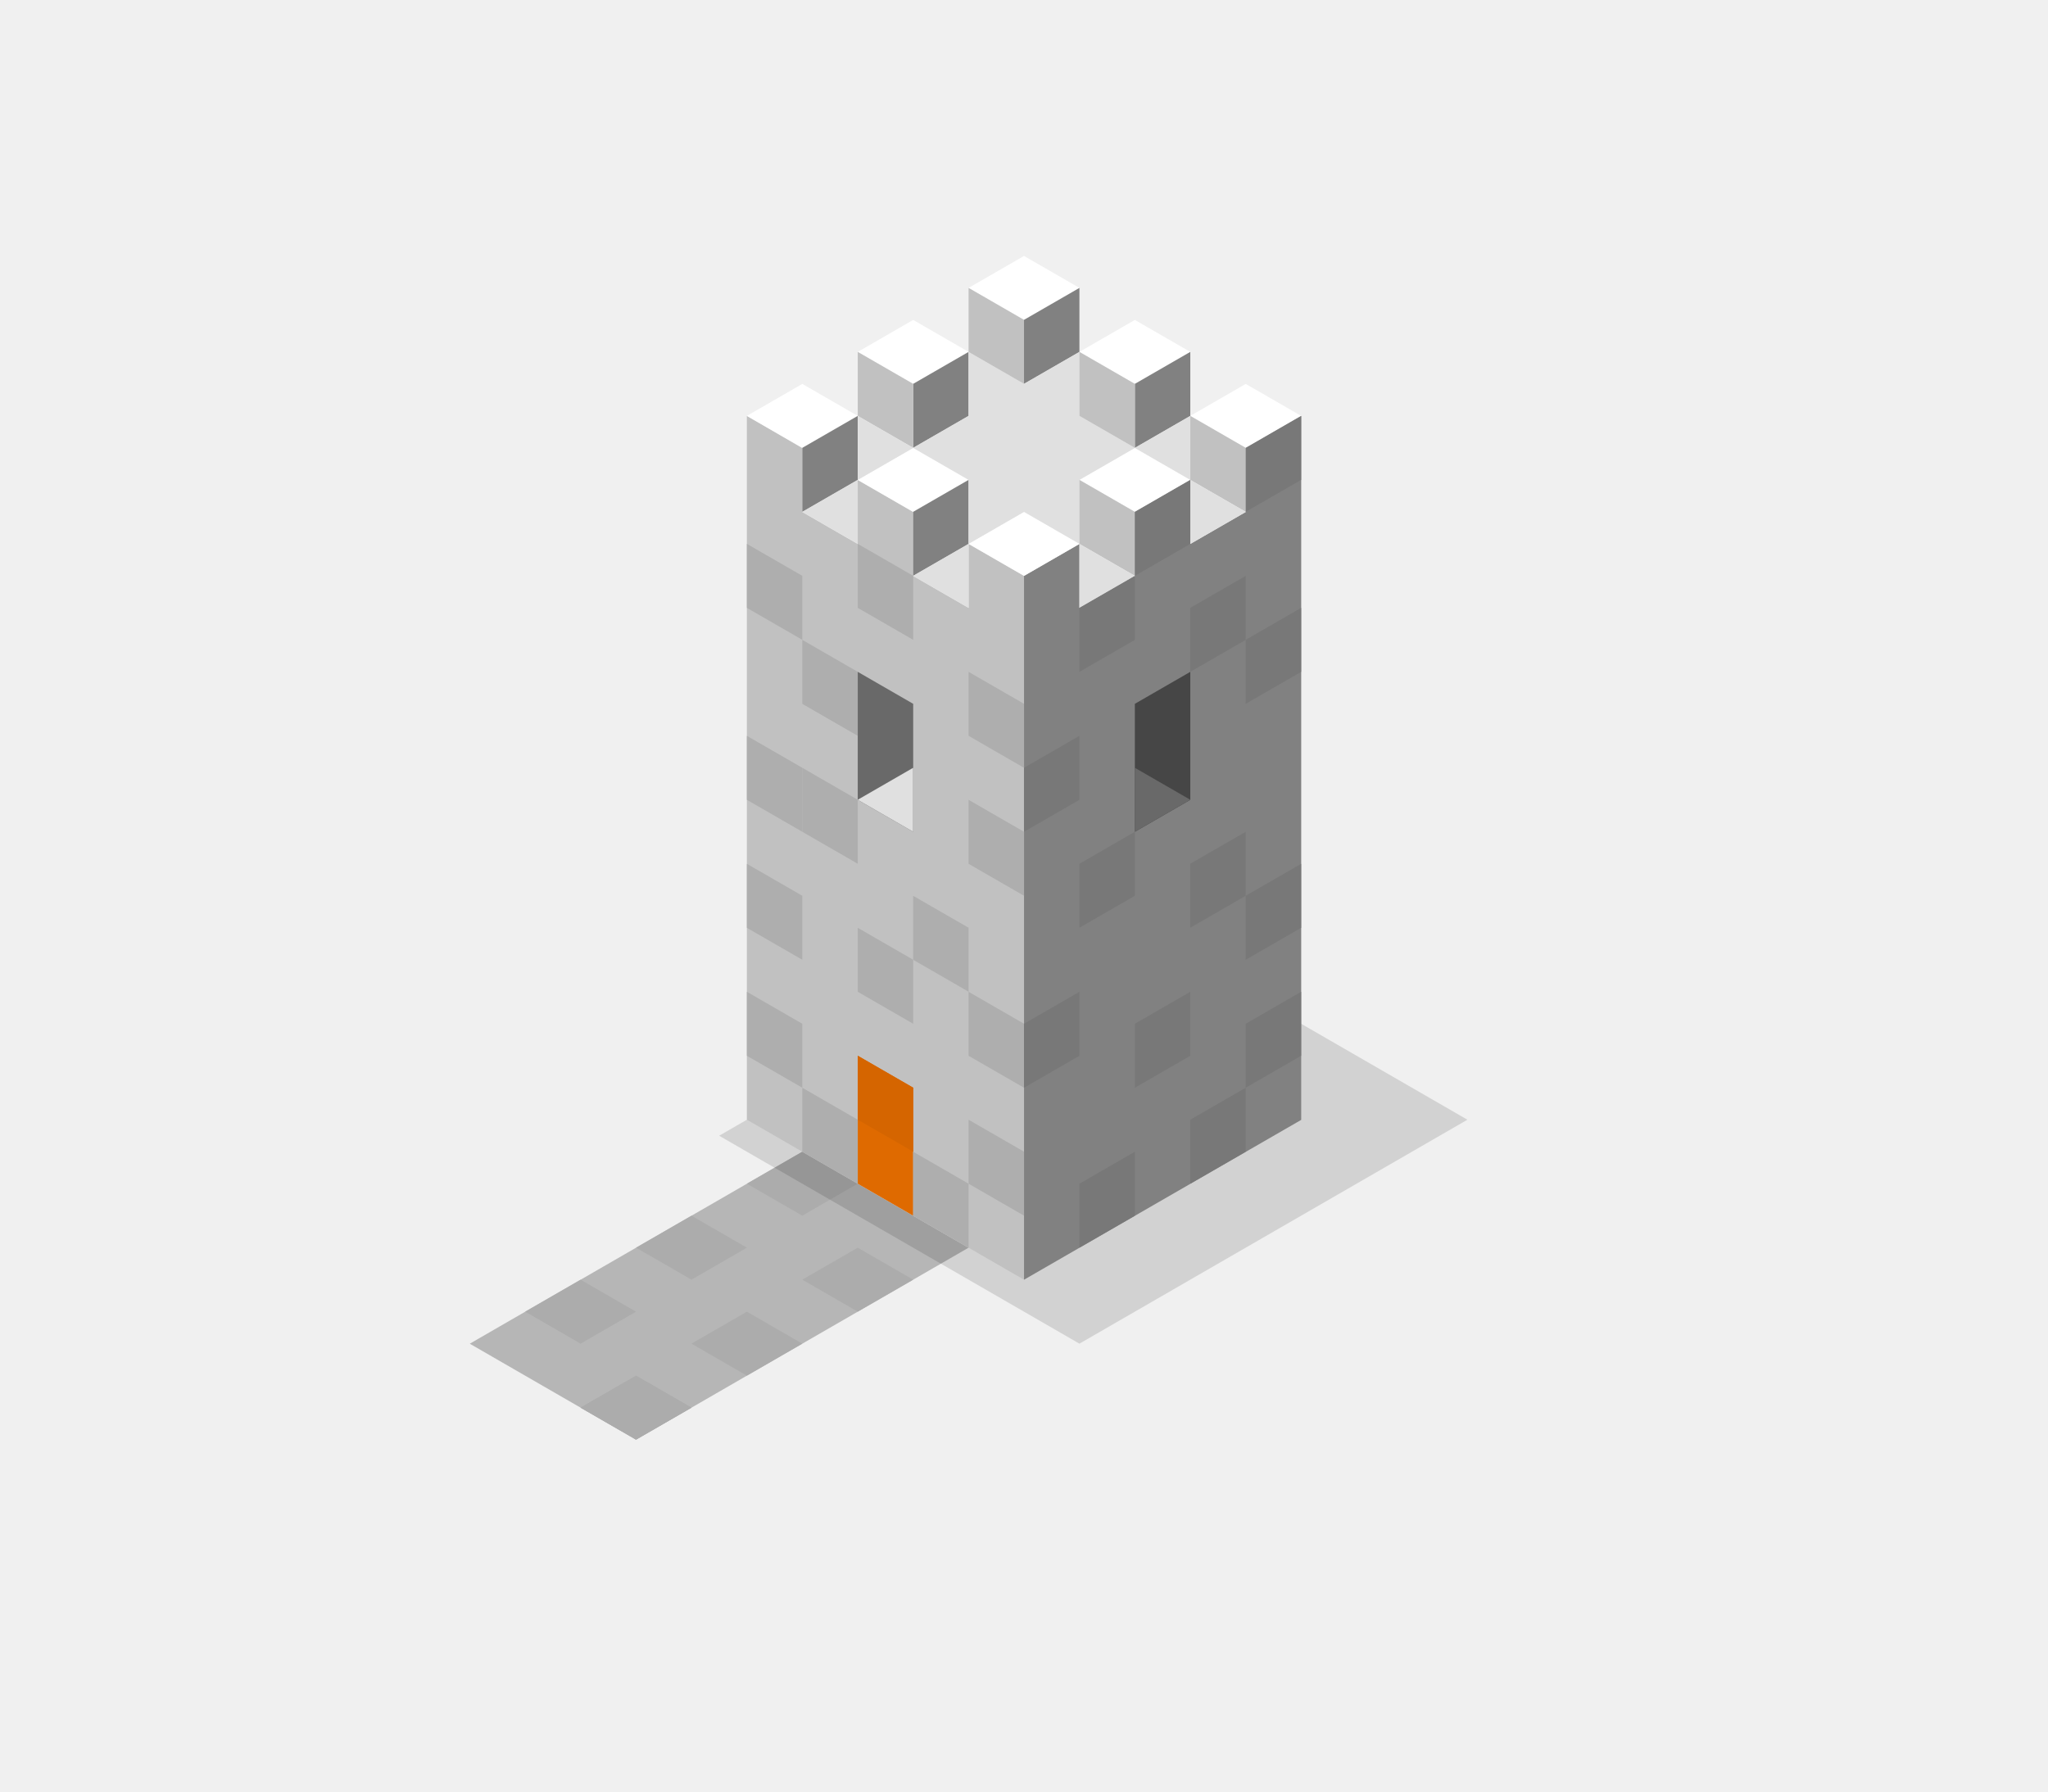
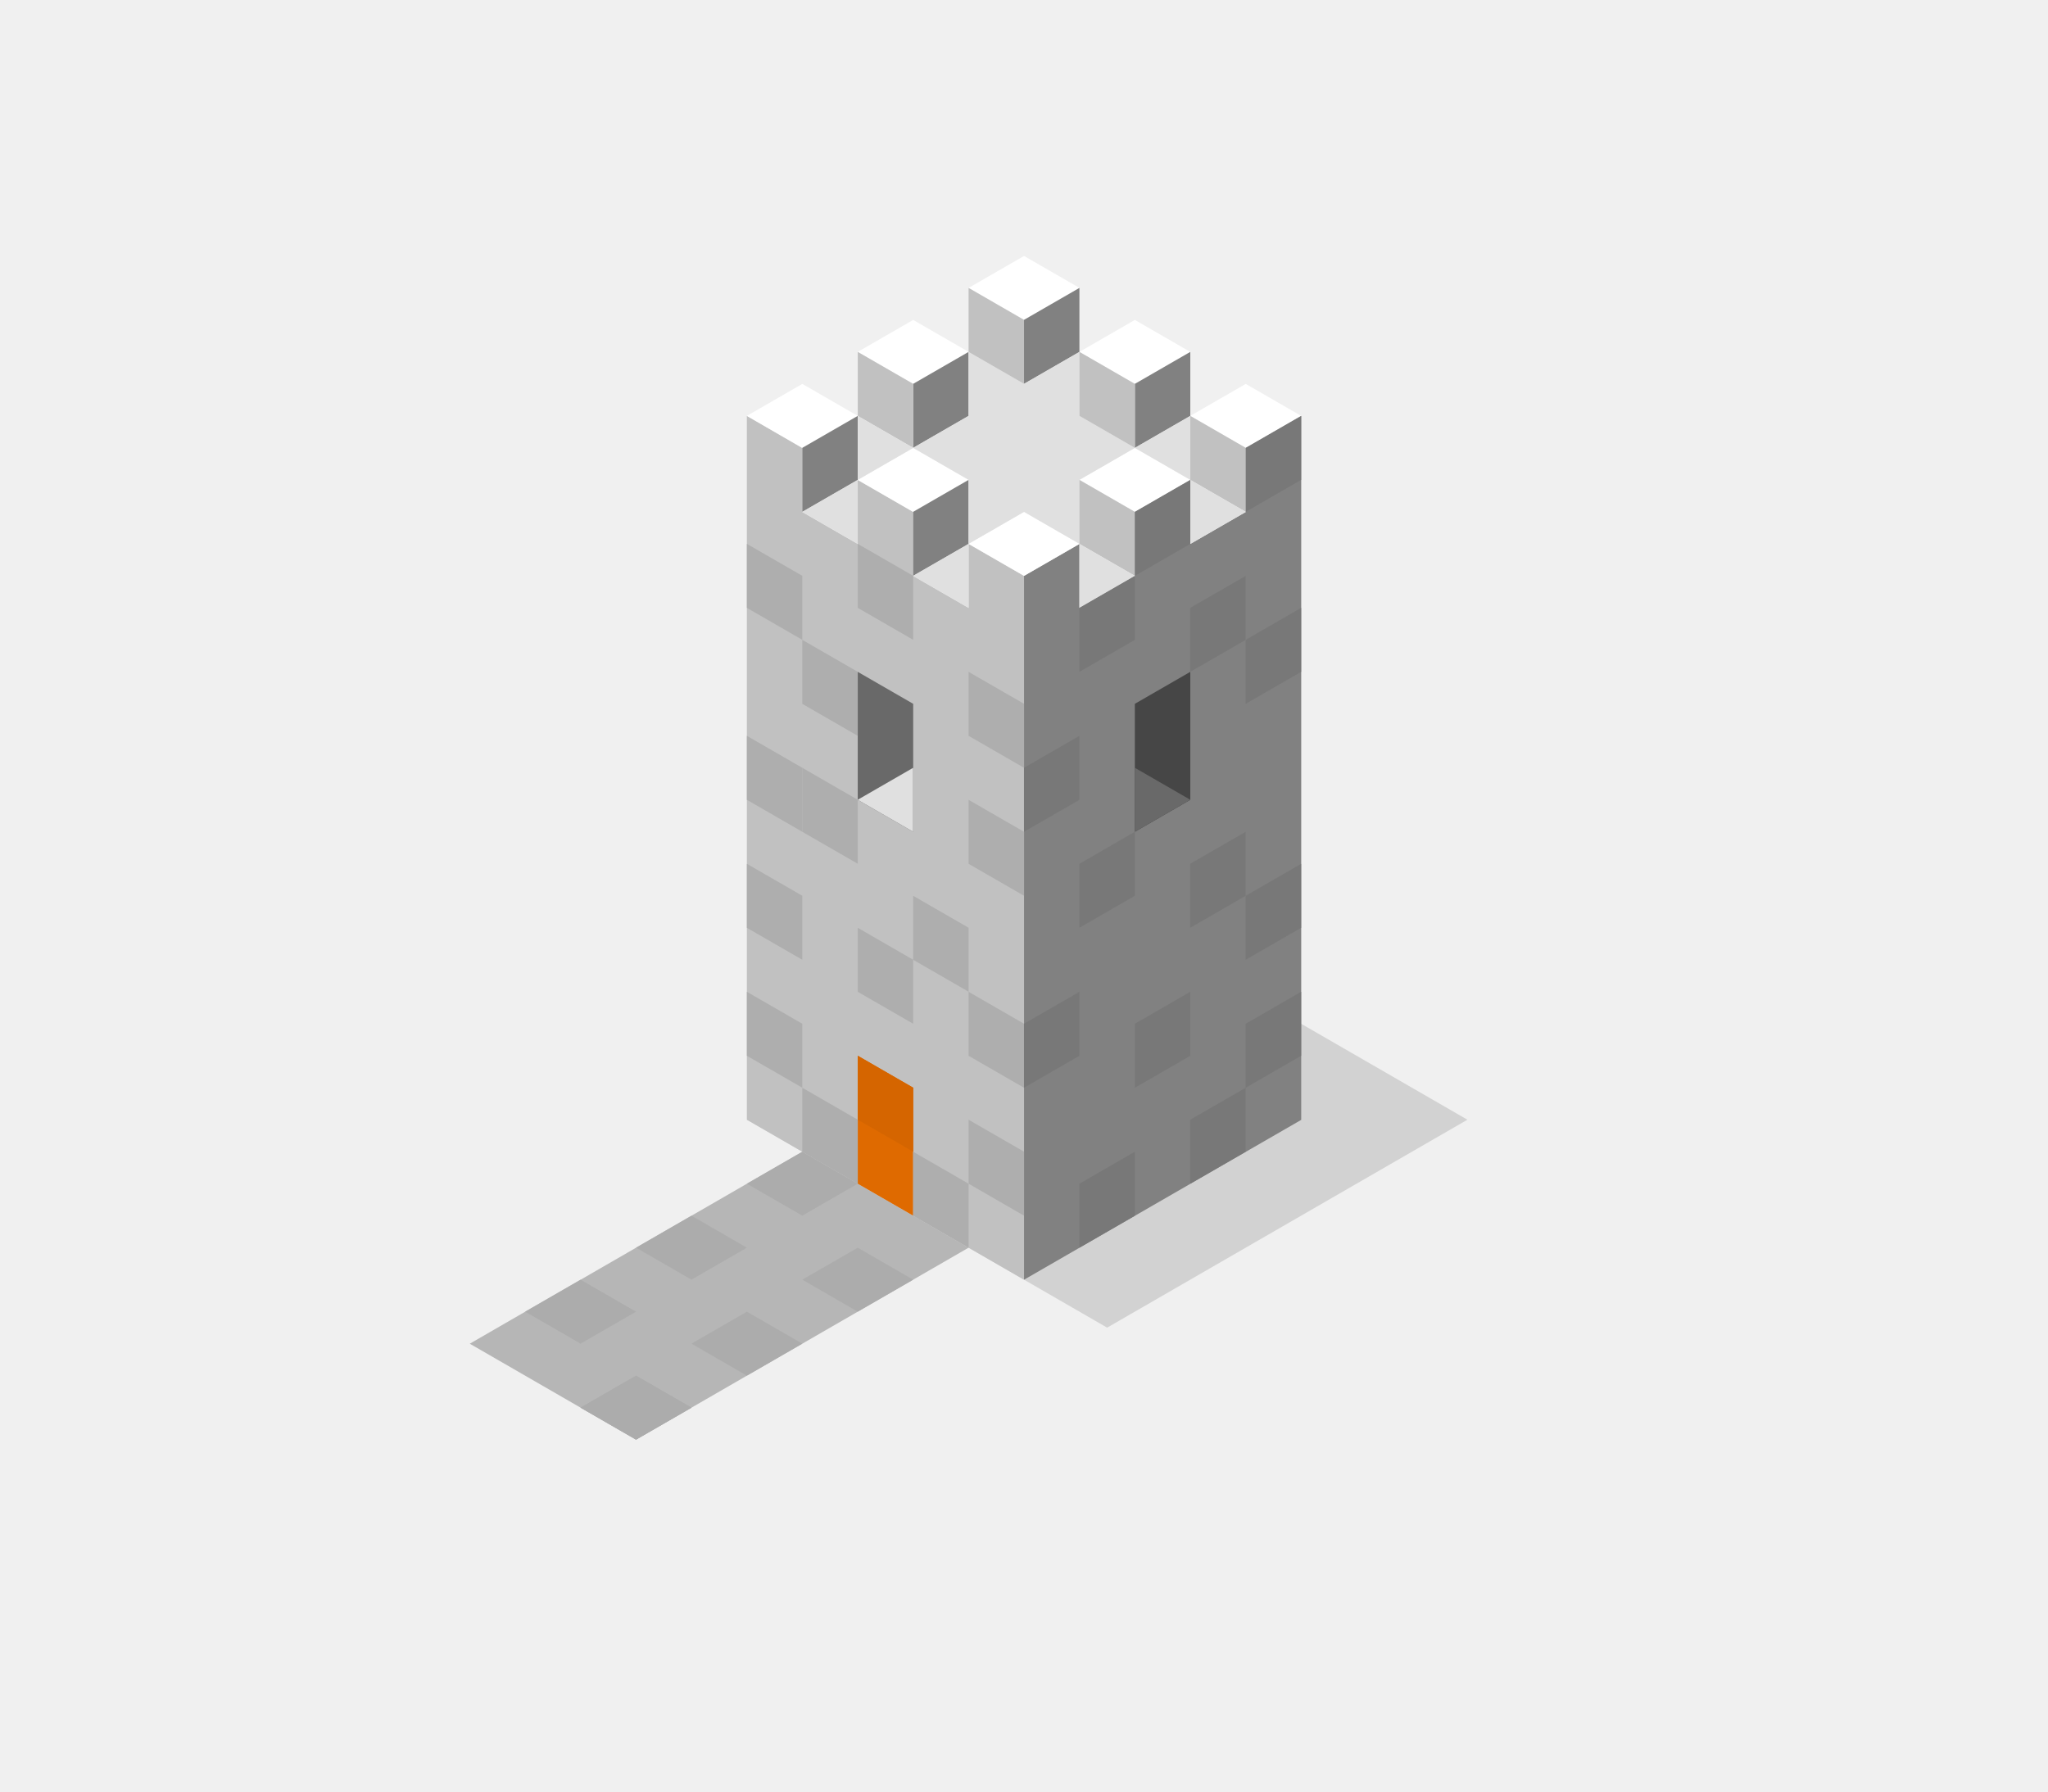
<svg xmlns="http://www.w3.org/2000/svg" width="160" height="140" viewBox="0 0 42.333 37.042" version="1.1" id="svg8">
  <defs id="defs2" />
  <g id="layer1" transform="translate(0,-259.9583)">
    <path style="fill:#b6b6b6;stroke:none;stroke-width:0.132;stroke-linecap:butt;stroke-linejoin:miter;stroke-opacity:1;font-variant-east_asian:normal;opacity:1;vector-effect:none;fill-opacity:1;stroke-miterlimit:4;stroke-dasharray:none;stroke-dashoffset:0" d="m 20.021,285.755 -6.874,3.969 -3.437,-1.984 6.874,-3.969 z" id="path5822" />
    <path id="path5681" d="m 16.584,283.771 -1.146,0.661 1.146,0.661 1.146,-0.661 z" style="opacity:1;vector-effect:none;fill:#acacac;fill-opacity:1;stroke:none;stroke-width:0.265px;stroke-linecap:butt;stroke-linejoin:miter;stroke-miterlimit:4;stroke-dasharray:none;stroke-dashoffset:0;stroke-opacity:1" />
    <path style="opacity:1;vector-effect:none;fill:#acacac;fill-opacity:1;stroke:none;stroke-width:0.265px;stroke-linecap:butt;stroke-linejoin:miter;stroke-miterlimit:4;stroke-dasharray:none;stroke-dashoffset:0;stroke-opacity:1" d="m 15.438,287.078 -1.146,0.661 1.146,0.661 1.146,-0.661 z" id="path5683" />
    <path id="path5748" d="m 17.73,285.755 -1.146,0.661 1.146,0.661 1.146,-0.661 z" style="opacity:1;vector-effect:none;fill:#acacac;fill-opacity:1;stroke:none;stroke-width:0.265px;stroke-linecap:butt;stroke-linejoin:miter;stroke-miterlimit:4;stroke-dasharray:none;stroke-dashoffset:0;stroke-opacity:1" />
-     <path style="fill:#000000;stroke:none;stroke-width:0.265px;stroke-linecap:butt;stroke-linejoin:miter;stroke-opacity:1;fill-opacity:0.125" d="m 14.865,283.44 7.447,4.299 8.02,-4.63 -7.447,-4.299 z" id="path5659" />
+     <path style="fill:#000000;fill-opacity:0.125;stroke:none;stroke-width:0.265px;stroke-linecap:butt;stroke-linejoin:miter;stroke-opacity:1" d="m 15.438,283.109 7.447,4.299 7.447,-4.299 -7.447,-4.299 z" id="path5659" />
    <path style="opacity:1;vector-effect:none;fill:#c1c1c1;fill-opacity:1;stroke:none;stroke-width:0.265px;stroke-linecap:butt;stroke-linejoin:miter;stroke-miterlimit:4;stroke-dasharray:none;stroke-dashoffset:0;stroke-opacity:1" d="m 21.167,286.417 v -14.552 l -1.146,-0.661 v 1.323 l -1.146,-0.661 v -1.323 l -1.146,-0.661 v 1.323 l -1.146,-0.661 v -1.323 L 15.438,268.557 v 14.552 z" id="path5326" />
    <path id="path5342" d="m 21.167,286.417 0,-14.552 1.146,-0.661 v 1.323 l 1.146,-0.661 v -1.323 l 1.146,-0.661 v 1.323 l 1.146,-0.661 v -1.323 l 1.146,-0.661 0,14.552 z" style="opacity:1;vector-effect:none;fill:#818181;fill-opacity:1;stroke:none;stroke-width:0.265px;stroke-linecap:butt;stroke-linejoin:miter;stroke-miterlimit:4;stroke-dasharray:none;stroke-dashoffset:0;stroke-opacity:1" />
    <path style="fill:#ffffff;fill-opacity:1;stroke:none;stroke-width:0.265px;stroke-linecap:butt;stroke-linejoin:miter;stroke-opacity:1" d="m 15.438,268.557 1.146,-0.661 1.146,0.661 -1.146,0.661 z" id="path5364" />
    <path id="path5366" d="m 17.73,269.88 1.146,-0.661 1.146,0.661 -1.146,0.661 z" style="fill:#ffffff;fill-opacity:1;stroke:none;stroke-width:0.265px;stroke-linecap:butt;stroke-linejoin:miter;stroke-opacity:1" />
    <path style="fill:#ffffff;fill-opacity:1;stroke:none;stroke-width:0.265px;stroke-linecap:butt;stroke-linejoin:miter;stroke-opacity:1" d="m 20.021,271.203 1.146,-0.661 1.146,0.661 -1.146,0.661 z" id="path5368" />
    <path id="path5370" d="m 22.312,269.88 1.146,-0.661 1.146,0.661 -1.146,0.661 z" style="fill:#ffffff;fill-opacity:1;stroke:none;stroke-width:0.265px;stroke-linecap:butt;stroke-linejoin:miter;stroke-opacity:1" />
    <path style="fill:#ffffff;fill-opacity:1;stroke:none;stroke-width:0.265px;stroke-linecap:butt;stroke-linejoin:miter;stroke-opacity:1" d="m 24.604,268.557 1.146,-0.661 1.146,0.661 -1.146,0.661 z" id="path5372" />
    <path id="path5374" d="m 22.312,267.234 1.146,-0.661 1.146,0.661 -1.146,0.661 z" style="fill:#ffffff;fill-opacity:1;stroke:none;stroke-width:0.265px;stroke-linecap:butt;stroke-linejoin:miter;stroke-opacity:1" />
    <path style="fill:#ffffff;fill-opacity:1;stroke:none;stroke-width:0.265px;stroke-linecap:butt;stroke-linejoin:miter;stroke-opacity:1" d="m 20.021,265.911 1.146,-0.661 1.146,0.661 -1.146,0.661 z" id="path5376" />
    <path id="path5378" d="m 17.73,267.234 1.146,-0.661 1.146,0.661 -1.146,0.661 z" style="fill:#ffffff;fill-opacity:1;stroke:none;stroke-width:0.265px;stroke-linecap:butt;stroke-linejoin:miter;stroke-opacity:1" />
    <path style="opacity:1;vector-effect:none;fill:#818181;fill-opacity:1;stroke:none;stroke-width:0.265px;stroke-linecap:butt;stroke-linejoin:miter;stroke-miterlimit:4;stroke-dasharray:none;stroke-dashoffset:0;stroke-opacity:1" d="m 17.73,268.557 1e-6,1.323 -1.146,0.661 v -1.323 z" id="path1478" />
    <path id="path5418" d="m 20.021,267.234 10e-7,1.323 -1.146,0.661 v -1.323 z" style="opacity:1;vector-effect:none;fill:#818181;fill-opacity:1;stroke:none;stroke-width:0.265px;stroke-linecap:butt;stroke-linejoin:miter;stroke-miterlimit:4;stroke-dasharray:none;stroke-dashoffset:0;stroke-opacity:1" />
    <path style="opacity:1;vector-effect:none;fill:#818181;fill-opacity:1;stroke:none;stroke-width:0.265px;stroke-linecap:butt;stroke-linejoin:miter;stroke-miterlimit:4;stroke-dasharray:none;stroke-dashoffset:0;stroke-opacity:1" d="m 22.312,265.911 1e-6,1.323 -1.146,0.661 v -1.323 z" id="path5420" />
    <path id="path5422" d="m 24.604,267.234 1e-6,1.323 -1.146,0.661 v -1.323 z" style="opacity:1;vector-effect:none;fill:#818181;fill-opacity:1;stroke:none;stroke-width:0.265px;stroke-linecap:butt;stroke-linejoin:miter;stroke-miterlimit:4;stroke-dasharray:none;stroke-dashoffset:0;stroke-opacity:1" />
    <path style="opacity:1;vector-effect:none;fill:#818181;fill-opacity:1;stroke:none;stroke-width:0.265px;stroke-linecap:butt;stroke-linejoin:miter;stroke-miterlimit:4;stroke-dasharray:none;stroke-dashoffset:0;stroke-opacity:1" d="m 20.021,269.88 1e-6,1.323 -1.146,0.661 v -1.323 z" id="path5424" />
    <path style="fill:#e0e0e0;fill-opacity:1;stroke:none;stroke-width:0.265px;stroke-linecap:butt;stroke-linejoin:miter;stroke-opacity:1" d="m 20.021,267.234 v 1.323 l -1.146,0.661 1.146,0.661 v 1.323 l 1.146,-0.661 1.146,0.661 v -1.323 L 23.458,269.219 22.312,268.557 v -1.323 l -1.146,0.661 z" id="path1594" />
    <path style="opacity:1;vector-effect:none;fill:#c1c1c1;fill-opacity:1;stroke:none;stroke-width:0.265px;stroke-linecap:butt;stroke-linejoin:miter;stroke-miterlimit:4;stroke-dasharray:none;stroke-dashoffset:0;stroke-opacity:1" d="m 17.73,267.234 1.146,0.661 v 1.323 l -1.146,-0.661 z" id="path1522" />
    <path id="path5456" d="m 20.021,265.911 1.146,0.661 v 1.323 l -1.146,-0.661 z" style="opacity:1;vector-effect:none;fill:#c1c1c1;fill-opacity:1;stroke:none;stroke-width:0.265px;stroke-linecap:butt;stroke-linejoin:miter;stroke-miterlimit:4;stroke-dasharray:none;stroke-dashoffset:0;stroke-opacity:1" />
    <path style="opacity:1;vector-effect:none;fill:#c1c1c1;fill-opacity:1;stroke:none;stroke-width:0.265px;stroke-linecap:butt;stroke-linejoin:miter;stroke-miterlimit:4;stroke-dasharray:none;stroke-dashoffset:0;stroke-opacity:1" d="m 22.312,267.234 1.146,0.661 v 1.323 l -1.146,-0.661 z" id="path5458" />
    <path id="path5460" d="m 24.604,268.557 1.146,0.661 v 1.323 l -1.146,-0.661 z" style="opacity:1;vector-effect:none;fill:#c1c1c1;fill-opacity:1;stroke:none;stroke-width:0.265px;stroke-linecap:butt;stroke-linejoin:miter;stroke-miterlimit:4;stroke-dasharray:none;stroke-dashoffset:0;stroke-opacity:1" />
    <path style="opacity:1;vector-effect:none;fill:#c1c1c1;fill-opacity:1;stroke:none;stroke-width:0.265px;stroke-linecap:butt;stroke-linejoin:miter;stroke-miterlimit:4;stroke-dasharray:none;stroke-dashoffset:0;stroke-opacity:1" d="m 22.312,269.88 1.146,0.661 v 1.323 l -1.146,-0.661 z" id="path5462" />
    <path style="fill:#e0e0e0;fill-opacity:1;stroke:none;stroke-width:0.265px;stroke-linecap:butt;stroke-linejoin:miter;stroke-opacity:1" d="m 22.312,272.526 1.146,-0.661 -1.146,-0.661 z" id="path1548" />
    <path id="path5479" d="m 24.604,271.203 1.146,-0.661 -1.146,-0.661 z" style="fill:#e0e0e0;fill-opacity:1;stroke:none;stroke-width:0.265px;stroke-linecap:butt;stroke-linejoin:miter;stroke-opacity:1" />
    <path style="fill:#e0e0e0;fill-opacity:1;stroke:none;stroke-width:0.265px;stroke-linecap:butt;stroke-linejoin:miter;stroke-opacity:1" d="m 17.73,269.88 1.146,-0.661 -1.146,-0.661 z" id="path5481" />
    <path style="fill:#e0e0e0;fill-opacity:1;stroke:none;stroke-width:0.265px;stroke-linecap:butt;stroke-linejoin:miter;stroke-opacity:1" d="m 20.021,272.526 -1.146,-0.661 1.146,-0.661 z" id="path1548-6" />
    <path id="path5491" d="m 17.73,271.203 -1.146,-0.661 1.146,-0.661 z" style="fill:#e0e0e0;fill-opacity:1;stroke:none;stroke-width:0.265px;stroke-linecap:butt;stroke-linejoin:miter;stroke-opacity:1" />
    <path style="fill:#e0e0e0;fill-opacity:1;stroke:none;stroke-width:0.265px;stroke-linecap:butt;stroke-linejoin:miter;stroke-opacity:1" d="m 24.604,269.88 -1.146,-0.661 1.146,-0.661 z" id="path5493" />
    <path style="opacity:1;vector-effect:none;fill:#df6a00;fill-opacity:1;stroke:none;stroke-width:0.265px;stroke-linecap:butt;stroke-linejoin:miter;stroke-miterlimit:4;stroke-dasharray:none;stroke-dashoffset:0;stroke-opacity:1" d="m 17.73,284.432 v -2.646 l 1.146,0.661 v 2.646 z" id="path5504" />
    <path id="path1881" d="m 18.875,283.771 1.146,0.661 v 1.323 l -1.146,-0.661 z" style="opacity:1;vector-effect:none;fill:#aeaeae;fill-opacity:1;stroke:none;stroke-width:0.265px;stroke-linecap:butt;stroke-linejoin:miter;stroke-miterlimit:4;stroke-dasharray:none;stroke-dashoffset:0;stroke-opacity:1;font-variant-east_asian:normal" />
    <path style="opacity:1;vector-effect:none;fill:#aeaeae;fill-opacity:1;stroke:none;stroke-width:0.265px;stroke-linecap:butt;stroke-linejoin:miter;stroke-miterlimit:4;stroke-dasharray:none;stroke-dashoffset:0;stroke-opacity:1" d="m 20.021,283.109 1.146,0.661 v 1.323 l -1.146,-0.661 z" id="path5526" />
    <path id="path5528" d="m 17.73,279.141 1.146,0.661 v 1.323 l -1.146,-0.661 z" style="opacity:1;vector-effect:none;fill:#aeaeae;fill-opacity:1;stroke:none;stroke-width:0.265px;stroke-linecap:butt;stroke-linejoin:miter;stroke-miterlimit:4;stroke-dasharray:none;stroke-dashoffset:0;stroke-opacity:1" />
    <path style="opacity:1;vector-effect:none;fill:#aeaeae;fill-opacity:1;stroke:none;stroke-width:0.265px;stroke-linecap:butt;stroke-linejoin:miter;stroke-miterlimit:4;stroke-dasharray:none;stroke-dashoffset:0;stroke-opacity:1" d="m 15.438,280.464 1.146,0.661 v 1.323 l -1.146,-0.661 z" id="path5530" />
    <path id="path5532" d="m 16.584,282.448 1.146,0.661 v 1.323 l -1.146,-0.661 z" style="opacity:1;vector-effect:none;fill:#aeaeae;fill-opacity:1;stroke:none;stroke-width:0.265px;stroke-linecap:butt;stroke-linejoin:miter;stroke-miterlimit:4;stroke-dasharray:none;stroke-dashoffset:0;stroke-opacity:1" />
    <path style="opacity:1;vector-effect:none;fill:#aeaeae;fill-opacity:1;stroke:none;stroke-width:0.265px;stroke-linecap:butt;stroke-linejoin:miter;stroke-miterlimit:4;stroke-dasharray:none;stroke-dashoffset:0;stroke-opacity:1" d="m 15.438,277.818 1.146,0.661 v 1.323 l -1.146,-0.661 z" id="path5534" />
    <path id="path5536" d="m 18.875,278.479 1.146,0.661 v 1.323 l -1.146,-0.661 z" style="opacity:1;vector-effect:none;fill:#aeaeae;fill-opacity:1;stroke:none;stroke-width:0.265px;stroke-linecap:butt;stroke-linejoin:miter;stroke-miterlimit:4;stroke-dasharray:none;stroke-dashoffset:0;stroke-opacity:1" />
    <path style="opacity:1;vector-effect:none;fill:#aeaeae;fill-opacity:1;stroke:none;stroke-width:0.265px;stroke-linecap:butt;stroke-linejoin:miter;stroke-miterlimit:4;stroke-dasharray:none;stroke-dashoffset:0;stroke-opacity:1" d="m 20.021,273.849 1.146,0.661 v 1.323 l -1.146,-0.661 z" id="path5538" />
    <path id="path5540" d="m 17.73,271.203 1.146,0.661 v 1.323 l -1.146,-0.661 z" style="opacity:1;vector-effect:none;fill:#aeaeae;fill-opacity:1;stroke:none;stroke-width:0.265px;stroke-linecap:butt;stroke-linejoin:miter;stroke-miterlimit:4;stroke-dasharray:none;stroke-dashoffset:0;stroke-opacity:1" />
    <path style="opacity:1;vector-effect:none;fill:#aeaeae;fill-opacity:1;stroke:none;stroke-width:0.265px;stroke-linecap:butt;stroke-linejoin:miter;stroke-miterlimit:4;stroke-dasharray:none;stroke-dashoffset:0;stroke-opacity:1" d="m 16.584,273.188 1.146,0.661 v 1.323 l -1.146,-0.661 z" id="path5542" />
    <path id="path5544" d="m 15.438,271.203 1.146,0.661 v 1.323 l -1.146,-0.661 z" style="opacity:1;vector-effect:none;fill:#aeaeae;fill-opacity:1;stroke:none;stroke-width:0.265px;stroke-linecap:butt;stroke-linejoin:miter;stroke-miterlimit:4;stroke-dasharray:none;stroke-dashoffset:0;stroke-opacity:1" />
    <path style="opacity:1;vector-effect:none;fill:#aeaeae;fill-opacity:1;stroke:none;stroke-width:0.265px;stroke-linecap:butt;stroke-linejoin:miter;stroke-miterlimit:4;stroke-dasharray:none;stroke-dashoffset:0;stroke-opacity:1" d="m 15.438,275.172 1.146,0.661 v 1.323 L 15.438,276.495 Z" id="path5546" />
    <path id="path5548" d="m 16.584,275.833 1.146,0.661 v 1.323 l -1.146,-0.661 z" style="opacity:1;vector-effect:none;fill:#aeaeae;fill-opacity:1;stroke:none;stroke-width:0.265px;stroke-linecap:butt;stroke-linejoin:miter;stroke-miterlimit:4;stroke-dasharray:none;stroke-dashoffset:0;stroke-opacity:1" />
    <path style="opacity:1;vector-effect:none;fill:#aeaeae;fill-opacity:1;stroke:none;stroke-width:0.265px;stroke-linecap:butt;stroke-linejoin:miter;stroke-miterlimit:4;stroke-dasharray:none;stroke-dashoffset:0;stroke-opacity:1" d="m 17.73,275.172 1.146,0.661 v 1.323 l -1.146,-0.661 z" id="path5550" />
    <path style="opacity:1;vector-effect:none;fill:#aeaeae;fill-opacity:1;stroke:none;stroke-width:0.265px;stroke-linecap:butt;stroke-linejoin:miter;stroke-miterlimit:4;stroke-dasharray:none;stroke-dashoffset:0;stroke-opacity:1" d="m 20.021,276.495 1.146,0.661 v 1.323 l -1.146,-0.661 z" id="path5552" />
    <path id="path5554" d="m 20.021,280.464 1.146,0.661 v 1.323 l -1.146,-0.661 z" style="opacity:1;vector-effect:none;fill:#aeaeae;fill-opacity:1;stroke:none;stroke-width:0.265px;stroke-linecap:butt;stroke-linejoin:miter;stroke-miterlimit:4;stroke-dasharray:none;stroke-dashoffset:0;stroke-opacity:1" />
    <path id="path1901" d="m 22.312,275.172 -1.146,0.661 v 1.323 l 1.146,-0.661 z" style="opacity:1;vector-effect:none;fill:#787878;fill-opacity:1;stroke:none;stroke-width:0.265px;stroke-linecap:butt;stroke-linejoin:miter;stroke-miterlimit:4;stroke-dasharray:none;stroke-dashoffset:0;stroke-opacity:1" />
    <path style="opacity:1;vector-effect:none;fill:#787878;fill-opacity:1;stroke:none;stroke-width:0.265px;stroke-linecap:butt;stroke-linejoin:miter;stroke-miterlimit:4;stroke-dasharray:none;stroke-dashoffset:0;stroke-opacity:1" d="m 23.458,277.156 -1.146,0.661 v 1.323 l 1.146,-0.661 z" id="path5571" />
    <path id="path5573" d="m 24.604,275.172 -1.146,0.661 v 1.323 l 1.146,-0.661 z" style="opacity:1;vector-effect:none;fill:#787878;fill-opacity:1;stroke:none;stroke-width:0.265px;stroke-linecap:butt;stroke-linejoin:miter;stroke-miterlimit:4;stroke-dasharray:none;stroke-dashoffset:0;stroke-opacity:1" />
    <path style="opacity:1;vector-effect:none;fill:#787878;fill-opacity:1;stroke:none;stroke-width:0.265px;stroke-linecap:butt;stroke-linejoin:miter;stroke-miterlimit:4;stroke-dasharray:none;stroke-dashoffset:0;stroke-opacity:1" d="m 25.749,277.156 -1.146,0.661 v 1.323 l 1.146,-0.661 z" id="path5575" />
    <path id="path5577" d="m 26.895,272.526 -1.146,0.661 v 1.323 l 1.146,-0.661 z" style="opacity:1;vector-effect:none;fill:#787878;fill-opacity:1;stroke:none;stroke-width:0.265px;stroke-linecap:butt;stroke-linejoin:miter;stroke-miterlimit:4;stroke-dasharray:none;stroke-dashoffset:0;stroke-opacity:1" />
    <path style="opacity:1;vector-effect:none;fill:#787878;fill-opacity:1;stroke:none;stroke-width:0.265px;stroke-linecap:butt;stroke-linejoin:miter;stroke-miterlimit:4;stroke-dasharray:none;stroke-dashoffset:0;stroke-opacity:1" d="m 23.458,271.865 -1.146,0.661 v 1.323 l 1.146,-0.661 z" id="path5579" />
    <path id="path5581" d="m 26.895,268.557 -1.146,0.661 v 1.323 l 1.146,-0.661 z" style="opacity:1;vector-effect:none;fill:#787878;fill-opacity:1;stroke:none;stroke-width:0.265px;stroke-linecap:butt;stroke-linejoin:miter;stroke-miterlimit:4;stroke-dasharray:none;stroke-dashoffset:0;stroke-opacity:1" />
    <path id="path5583" d="m 24.604,280.464 -1.146,0.661 v 1.323 l 1.146,-0.661 z" style="opacity:1;vector-effect:none;fill:#787878;fill-opacity:1;stroke:none;stroke-width:0.265px;stroke-linecap:butt;stroke-linejoin:miter;stroke-miterlimit:4;stroke-dasharray:none;stroke-dashoffset:0;stroke-opacity:1" />
    <path style="opacity:1;vector-effect:none;fill:#787878;fill-opacity:1;stroke:none;stroke-width:0.265px;stroke-linecap:butt;stroke-linejoin:miter;stroke-miterlimit:4;stroke-dasharray:none;stroke-dashoffset:0;stroke-opacity:1" d="m 22.312,280.464 -1.146,0.661 v 1.323 l 1.146,-0.661 z" id="path5585" />
    <path id="path5587" d="m 23.458,283.771 -1.146,0.661 v 1.323 l 1.146,-0.661 z" style="opacity:1;vector-effect:none;fill:#787878;fill-opacity:1;stroke:none;stroke-width:0.265px;stroke-linecap:butt;stroke-linejoin:miter;stroke-miterlimit:4;stroke-dasharray:none;stroke-dashoffset:0;stroke-opacity:1" />
    <path style="opacity:1;vector-effect:none;fill:#787878;fill-opacity:1;stroke:none;stroke-width:0.265px;stroke-linecap:butt;stroke-linejoin:miter;stroke-miterlimit:4;stroke-dasharray:none;stroke-dashoffset:0;stroke-opacity:1" d="m 25.749,282.448 -1.146,0.661 v 1.323 l 1.146,-0.661 z" id="path5589" />
    <path id="path5591" d="m 26.895,280.464 -1.146,0.661 v 1.323 l 1.146,-0.661 z" style="opacity:1;vector-effect:none;fill:#787878;fill-opacity:1;stroke:none;stroke-width:0.265px;stroke-linecap:butt;stroke-linejoin:miter;stroke-miterlimit:4;stroke-dasharray:none;stroke-dashoffset:0;stroke-opacity:1" />
    <path style="opacity:1;vector-effect:none;fill:#787878;fill-opacity:1;stroke:none;stroke-width:0.265px;stroke-linecap:butt;stroke-linejoin:miter;stroke-miterlimit:4;stroke-dasharray:none;stroke-dashoffset:0;stroke-opacity:1" d="m 26.895,277.818 -1.146,0.661 v 1.323 l 1.146,-0.661 z" id="path5593" />
    <path id="path5595" d="m 25.749,271.865 -1.146,0.661 v 1.323 l 1.146,-0.661 z" style="opacity:1;vector-effect:none;fill:#787878;fill-opacity:1;stroke:none;stroke-width:0.265px;stroke-linecap:butt;stroke-linejoin:miter;stroke-miterlimit:4;stroke-dasharray:none;stroke-dashoffset:0;stroke-opacity:1" />
    <path style="opacity:1;vector-effect:none;fill:#787878;fill-opacity:1;stroke:none;stroke-width:0.265px;stroke-linecap:butt;stroke-linejoin:miter;stroke-miterlimit:4;stroke-dasharray:none;stroke-dashoffset:0;stroke-opacity:1" d="m 24.604,269.88 -1.146,0.661 v 1.323 l 1.146,-0.661 z" id="path5597" />
    <path style="fill:#696969;fill-opacity:1;stroke:none;stroke-width:0.265px;stroke-linecap:butt;stroke-linejoin:miter;stroke-opacity:1;font-variant-east_asian:normal;opacity:1;vector-effect:none;stroke-miterlimit:4;stroke-dasharray:none;stroke-dashoffset:0" d="m 17.73,273.849 1.146,0.661 0,2.646 -1.146,-0.661 z" id="path5599" />
    <path id="path5601" d="m 24.604,273.849 -1.146,0.661 0,2.646 1.146,-0.661 z" style="fill:#464646;fill-opacity:1;stroke:none;stroke-width:0.265px;stroke-linecap:butt;stroke-linejoin:miter;stroke-opacity:1;font-variant-east_asian:normal;opacity:1;vector-effect:none;stroke-miterlimit:4;stroke-dasharray:none;stroke-dashoffset:0" />
    <path style="fill:#e0e0e0;stroke:none;stroke-width:0.265px;stroke-linecap:butt;stroke-linejoin:miter;stroke-opacity:1;fill-opacity:1;font-variant-east_asian:normal;opacity:1;vector-effect:none;stroke-miterlimit:4;stroke-dasharray:none;stroke-dashoffset:0" d="m 18.875,275.833 -1.146,0.661 1.146,0.661 z" id="path5603" />
    <path id="path5605" d="m 23.458,275.833 1.146,0.661 -1.146,0.661 z" style="fill:#696969;fill-opacity:1;stroke:none;stroke-width:0.265px;stroke-linecap:butt;stroke-linejoin:miter;stroke-opacity:1;font-variant-east_asian:normal;opacity:1;vector-effect:none;stroke-miterlimit:4;stroke-dasharray:none;stroke-dashoffset:0" />
    <path id="path5783" d="m 14.293,285.094 -1.146,0.661 1.146,0.661 1.146,-0.661 z" style="opacity:1;vector-effect:none;fill:#acacac;fill-opacity:1;stroke:none;stroke-width:0.265px;stroke-linecap:butt;stroke-linejoin:miter;stroke-miterlimit:4;stroke-dasharray:none;stroke-dashoffset:0;stroke-opacity:1" />
    <path style="opacity:1;vector-effect:none;fill:#acacac;fill-opacity:1;stroke:none;stroke-width:0.265px;stroke-linecap:butt;stroke-linejoin:miter;stroke-miterlimit:4;stroke-dasharray:none;stroke-dashoffset:0;stroke-opacity:1" d="m 13.147,288.401 -1.146,0.661 1.146,0.661 1.146,-0.661 z" id="path5791" />
    <path id="path5795" d="m 12.001,286.417 -1.146,0.661 1.146,0.661 1.146,-0.661 z" style="opacity:1;vector-effect:none;fill:#acacac;fill-opacity:1;stroke:none;stroke-width:0.265px;stroke-linecap:butt;stroke-linejoin:miter;stroke-miterlimit:4;stroke-dasharray:none;stroke-dashoffset:0;stroke-opacity:1" />
    <path id="path5799" d="m 13.147,288.401 -1.146,0.661 1.146,0.661 1.146,-0.661 z" style="opacity:1;vector-effect:none;fill:#acacac;fill-opacity:1;stroke:none;stroke-width:0.265px;stroke-linecap:butt;stroke-linejoin:miter;stroke-miterlimit:4;stroke-dasharray:none;stroke-dashoffset:0;stroke-opacity:1" />
    <path style="fill:#d56500;stroke:none;stroke-width:0.265px;stroke-linecap:butt;stroke-linejoin:miter;stroke-opacity:1;font-variant-east_asian:normal;opacity:1;vector-effect:none;fill-opacity:1;stroke-miterlimit:4;stroke-dasharray:none;stroke-dashoffset:0" d="m 17.73,283.109 v -1.323 l 1.146,0.661 v 1.323 z" id="path88" />
  </g>
</svg>
